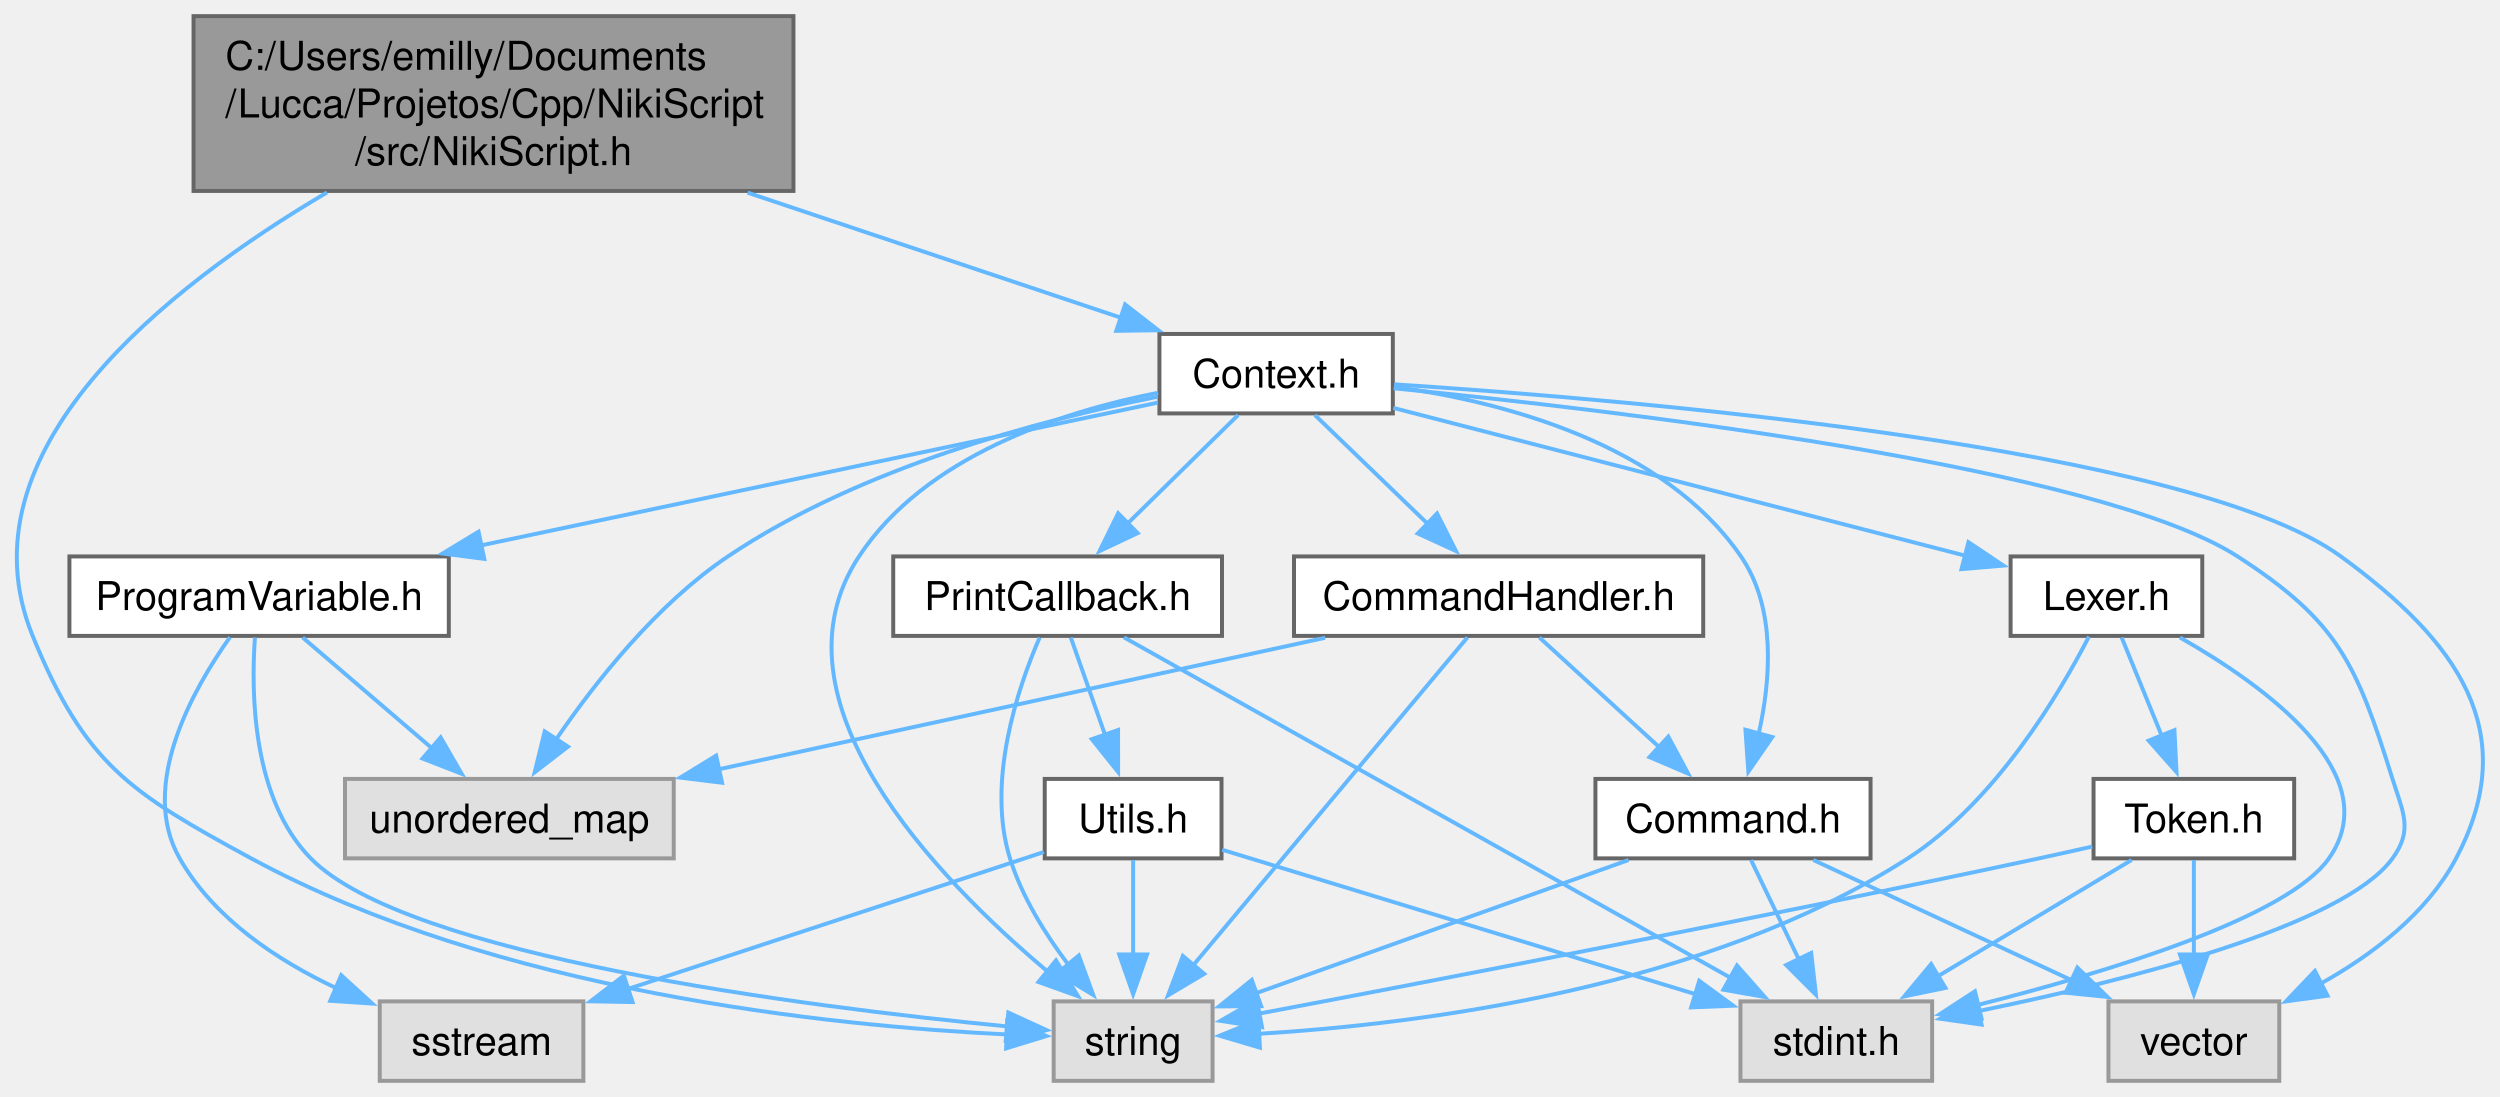
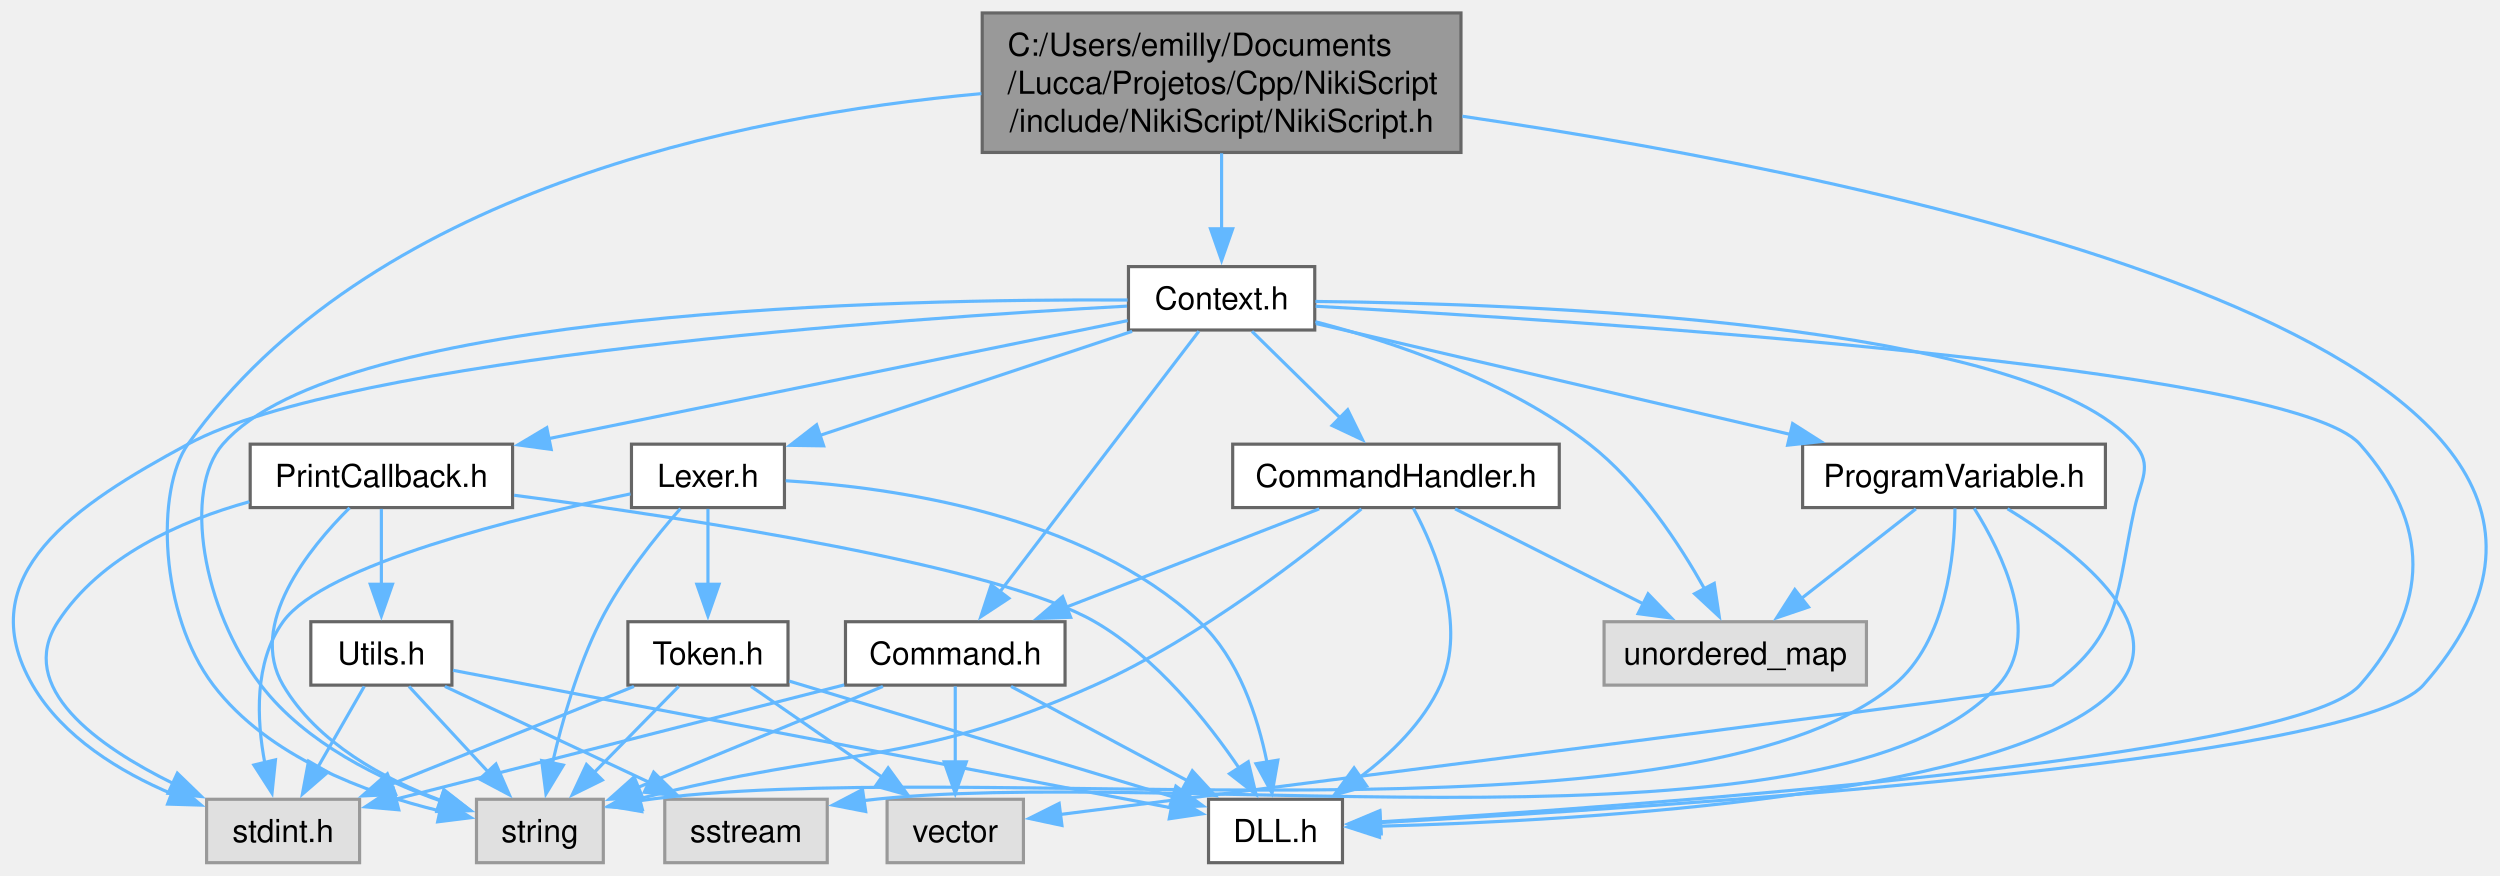
- <svg xmlns="http://www.w3.org/2000/svg" xmlns:xlink="http://www.w3.org/1999/xlink" width="629pt" height="276pt" viewBox="0.00 0.00 629.28 276.00">
+ <svg xmlns="http://www.w3.org/2000/svg" xmlns:xlink="http://www.w3.org/1999/xlink" width="788pt" height="276pt" viewBox="0.00 0.00 788.48 276.00">
  <g id="graph0" class="graph" transform="scale(1 1) rotate(0) translate(4 272)">
    <g id="Node000001" class="node">
      <g id="a_Node000001">
        <a xlink:title=" ">
-           <polygon fill="#999999" stroke="#666666" points="195.72,-268 44.72,-268 44.72,-224 195.72,-224 195.72,-268" />
-           <text text-anchor="start" x="52.72" y="-254.5" font-family="Helvetica,sans-Serif" font-size="10.00">C:/Users/emilly/Documents</text>
-           <text text-anchor="start" x="52.72" y="-242.5" font-family="Helvetica,sans-Serif" font-size="10.00">/Lucca/Projetos/Cpp/NikiScript</text>
-           <text text-anchor="middle" x="120.22" y="-230.5" font-family="Helvetica,sans-Serif" font-size="10.00">/src/NikiScript.h</text>
+           <polygon fill="#999999" stroke="#666666" points="456.78,-268 305.78,-268 305.78,-224 456.78,-224 456.78,-268" />
+           <text text-anchor="start" x="313.78" y="-254.5" font-family="Helvetica,sans-Serif" font-size="10.00">C:/Users/emilly/Documents</text>
+           <text text-anchor="start" x="313.78" y="-242.5" font-family="Helvetica,sans-Serif" font-size="10.00">/Lucca/Projetos/Cpp/NikiScript</text>
+           <text text-anchor="middle" x="381.28" y="-230.5" font-family="Helvetica,sans-Serif" font-size="10.00">/include/NikiScript/NikiScript.h</text>
        </a>
      </g>
    </g>
    <g id="Node000002" class="node">
      <g id="a_Node000002">
        <a xlink:title=" ">
-           <polygon fill="#e0e0e0" stroke="#999999" points="301.22,-20 261.22,-20 261.22,0 301.22,0 301.22,-20" />
-           <text text-anchor="middle" x="281.22" y="-6.5" font-family="Helvetica,sans-Serif" font-size="10.00">string</text>
+           <polygon fill="#e0e0e0" stroke="#999999" points="186.28,-20 146.28,-20 146.28,0 186.28,0 186.28,-20" />
+           <text text-anchor="middle" x="166.28" y="-6.5" font-family="Helvetica,sans-Serif" font-size="10.00">string</text>
        </a>
      </g>
    </g>
    <g id="edge1_Node000001_Node000002" class="edge">
      <g id="a_edge1_Node000001_Node000002">
        <a xlink:title=" ">
-           <path fill="none" stroke="#63b8ff" d="M78.3,-223.62C37.83,-199.76 -14.74,-158.37 4.22,-112 17.42,-79.71 28.56,-72.64 59.22,-56 120.96,-22.5 204.62,-13.84 249.56,-11.67" />
-           <polygon fill="#63b8ff" stroke="#63b8ff" points="249.53,-15.17 259.38,-11.28 249.25,-8.17 249.53,-15.17" />
+           <path fill="none" stroke="#63b8ff" d="M305.53,-242.56C228.22,-235.53 111.81,-211.43 55.28,-132 45.04,-117.62 46.25,-78.39 63.28,-56 80.46,-33.41 111.36,-21.97 134.85,-16.29" />
+           <polygon fill="#63b8ff" stroke="#63b8ff" points="135.5,-19.73 144.54,-14.2 134.03,-12.89 135.5,-19.73" />
        </a>
      </g>
    </g>
    <g id="Node000003" class="node">
      <g id="a_Node000003">
        <a xlink:href="_context_8h.html" target="_top" xlink:title=" ">
-           <polygon fill="white" stroke="#666666" points="346.59,-188 287.84,-188 287.84,-168 346.59,-168 346.59,-188" />
-           <text text-anchor="middle" x="317.22" y="-174.5" font-family="Helvetica,sans-Serif" font-size="10.00">Context.h</text>
+           <polygon fill="white" stroke="#666666" points="410.66,-188 351.91,-188 351.91,-168 410.66,-168 410.66,-188" />
+           <text text-anchor="middle" x="381.28" y="-174.5" font-family="Helvetica,sans-Serif" font-size="10.00">Context.h</text>
        </a>
      </g>
    </g>
    <g id="edge2_Node000001_Node000003" class="edge">
      <g id="a_edge2_Node000001_Node000003">
        <a xlink:title=" ">
-           <path fill="none" stroke="#63b8ff" d="M184.18,-223.57C215.15,-213.2 251.33,-201.08 278.13,-192.09" />
-           <polygon fill="#63b8ff" stroke="#63b8ff" points="279.2,-195.43 287.57,-188.93 276.98,-188.79 279.2,-195.43" />
+           <path fill="none" stroke="#63b8ff" d="M381.28,-223.75C381.28,-216.13 381.28,-207.53 381.28,-199.93" />
+           <polygon fill="#63b8ff" stroke="#63b8ff" points="384.78,-199.93 381.28,-189.93 377.78,-199.93 384.78,-199.93" />
+         </a>
+       </g>
+     </g>
+     <g id="Node000008" class="node">
+       <g id="a_Node000008">
+         <a xlink:href="_d_l_l_8h.html" target="_top" xlink:title=" ">
+           <polygon fill="white" stroke="#666666" points="419.41,-20 377.16,-20 377.16,0 419.41,0 419.41,-20" />
+           <text text-anchor="middle" x="398.28" y="-6.5" font-family="Helvetica,sans-Serif" font-size="10.00">DLL.h</text>
+         </a>
+       </g>
+     </g>
+     <g id="edge41_Node000001_Node000008" class="edge">
+       <g id="a_edge41_Node000001_Node000008">
+         <a xlink:title=" ">
+           <path fill="none" stroke="#63b8ff" d="M457.23,-235.42C592.81,-215.42 853.93,-162.01 760.28,-56 738.63,-31.49 516.23,-17.24 431.14,-12.64" />
+           <polygon fill="#63b8ff" stroke="#63b8ff" points="431.54,-9.16 421.37,-12.13 431.17,-16.15 431.54,-9.16" />
        </a>
      </g>
    </g>
    <g id="edge5_Node000003_Node000002" class="edge">
      <g id="a_edge5_Node000003_Node000002">
        <a xlink:title=" ">
-           <path fill="none" stroke="#63b8ff" d="M287.53,-173.21C262.72,-168.31 228.81,-157.17 212.22,-132 188.42,-95.91 231.52,-51.21 259.68,-27.53" />
-           <polygon fill="#63b8ff" stroke="#63b8ff" points="261.8,-30.32 267.36,-21.3 257.39,-24.88 261.8,-30.32" />
+           <path fill="none" stroke="#63b8ff" d="M351.62,-177.46C280.43,-177.85 103.11,-174.46 66.28,-132 53.6,-117.38 59.84,-80.03 78.28,-56 92.34,-37.68 115.94,-26.18 135.16,-19.4" />
+           <polygon fill="#63b8ff" stroke="#63b8ff" points="135.99,-22.81 144.43,-16.4 133.84,-16.15 135.99,-22.81" />
        </a>
      </g>
    </g>
    <g id="Node000004" class="node">
      <g id="a_Node000004">
        <a xlink:title=" ">
-           <polygon fill="#e0e0e0" stroke="#999999" points="569.72,-20 526.72,-20 526.72,0 569.72,0 569.72,-20" />
-           <text text-anchor="middle" x="548.22" y="-6.5" font-family="Helvetica,sans-Serif" font-size="10.00">vector</text>
+           <polygon fill="#e0e0e0" stroke="#999999" points="318.78,-20 275.78,-20 275.78,0 318.78,0 318.78,-20" />
+           <text text-anchor="middle" x="297.28" y="-6.5" font-family="Helvetica,sans-Serif" font-size="10.00">vector</text>
        </a>
      </g>
    </g>
    <g id="edge3_Node000003_Node000004" class="edge">
      <g id="a_edge3_Node000003_Node000004">
        <a xlink:title=" ">
-           <path fill="none" stroke="#63b8ff" d="M346.91,-175.32C408.5,-171.32 547.56,-159.44 585.22,-132 614.44,-110.71 631.11,-87.96 614.22,-56 606.91,-42.16 593.22,-31.78 580.2,-24.5" />
-           <polygon fill="#63b8ff" stroke="#63b8ff" points="581.87,-21.43 571.38,-20 578.69,-27.66 581.87,-21.43" />
+           <path fill="none" stroke="#63b8ff" d="M410.87,-177.01C477.53,-176.34 636.21,-170.64 669.28,-132 675.06,-125.25 671.2,-120.68 669.28,-112 663.36,-85.2 665.41,-72.23 643.28,-56 641.7,-54.84 416.42,-26.13 330.27,-15.19" />
+           <polygon fill="#63b8ff" stroke="#63b8ff" points="330.93,-11.74 320.57,-13.95 330.05,-18.69 330.93,-11.74" />
        </a>
      </g>
    </g>
    <g id="Node000005" class="node">
      <g id="a_Node000005">
        <a xlink:title=" ">
-           <polygon fill="#e0e0e0" stroke="#999999" points="482.34,-20 434.09,-20 434.09,0 482.34,0 482.34,-20" />
-           <text text-anchor="middle" x="458.22" y="-6.5" font-family="Helvetica,sans-Serif" font-size="10.00">stdint.h</text>
+           <polygon fill="#e0e0e0" stroke="#999999" points="109.41,-20 61.16,-20 61.16,0 109.41,0 109.41,-20" />
+           <text text-anchor="middle" x="85.28" y="-6.5" font-family="Helvetica,sans-Serif" font-size="10.00">stdint.h</text>
        </a>
      </g>
    </g>
    <g id="edge4_Node000003_Node000005" class="edge">
      <g id="a_edge4_Node000003_Node000005">
        <a xlink:title=" ">
-           <path fill="none" stroke="#63b8ff" d="M346.8,-174.32C403.37,-168.73 524.39,-154.48 559.22,-132 584.7,-115.55 589.14,-104.94 598.22,-76 600.88,-67.52 603.45,-63.18 598.22,-56 585.78,-38.94 530.98,-25.14 493.75,-17.51" />
-           <polygon fill="#63b8ff" stroke="#63b8ff" points="494.79,-14.15 484.3,-15.64 493.43,-21.02 494.79,-14.15" />
+           <path fill="none" stroke="#63b8ff" d="M351.45,-175.54C280.97,-171.66 106.26,-159.49 55.28,-132 19.91,-112.92 -13.92,-90.75 6.28,-56 15.84,-39.54 33.93,-28.61 50.38,-21.64" />
+           <polygon fill="#63b8ff" stroke="#63b8ff" points="51.36,-25.01 59.44,-18.16 48.85,-18.48 51.36,-25.01" />
        </a>
      </g>
    </g>
    <g id="Node000006" class="node">
      <g id="a_Node000006">
        <a xlink:title=" ">
-           <polygon fill="#e0e0e0" stroke="#999999" points="165.59,-76 82.84,-76 82.84,-56 165.59,-56 165.59,-76" />
-           <text text-anchor="middle" x="124.22" y="-62.5" font-family="Helvetica,sans-Serif" font-size="10.00">unordered_map</text>
+           <polygon fill="#e0e0e0" stroke="#999999" points="584.66,-76 501.91,-76 501.91,-56 584.66,-56 584.66,-76" />
+           <text text-anchor="middle" x="543.28" y="-62.5" font-family="Helvetica,sans-Serif" font-size="10.00">unordered_map</text>
        </a>
      </g>
    </g>
    <g id="edge6_Node000003_Node000006" class="edge">
      <g id="a_edge6_Node000003_Node000006">
        <a xlink:title=" ">
-           <path fill="none" stroke="#63b8ff" d="M287.39,-172.2C257.94,-166.37 212.58,-154.42 179.22,-132 161.25,-119.92 145.84,-100.39 135.94,-85.89" />
-           <polygon fill="#63b8ff" stroke="#63b8ff" points="138.97,-84.12 130.58,-77.66 133.11,-87.95 138.97,-84.12" />
+           <path fill="none" stroke="#63b8ff" d="M410.84,-170.62C435.83,-164.11 471.56,-152.06 497.28,-132 513.09,-119.67 525.75,-100.45 533.75,-86.1" />
+           <polygon fill="#63b8ff" stroke="#63b8ff" points="536.66,-88.09 538.24,-77.61 530.47,-84.82 536.66,-88.09" />
        </a>
      </g>
    </g>
    <g id="Node000007" class="node">
      <g id="a_Node000007">
        <a xlink:href="_command_8h.html" target="_top" xlink:title=" ">
-           <polygon fill="white" stroke="#666666" points="466.84,-76 397.59,-76 397.59,-56 466.84,-56 466.84,-76" />
-           <text text-anchor="middle" x="432.22" y="-62.5" font-family="Helvetica,sans-Serif" font-size="10.00">Command.h</text>
+           <polygon fill="white" stroke="#666666" points="331.91,-76 262.66,-76 262.66,-56 331.91,-56 331.91,-76" />
+           <text text-anchor="middle" x="297.28" y="-62.5" font-family="Helvetica,sans-Serif" font-size="10.00">Command.h</text>
        </a>
      </g>
    </g>
    <g id="edge7_Node000003_Node000007" class="edge">
      <g id="a_edge7_Node000003_Node000007">
        <a xlink:title=" ">
-           <path fill="none" stroke="#63b8ff" d="M346.97,-174.73C374.75,-170.84 414.75,-160.34 434.22,-132 443.12,-119.04 441.75,-100.96 438.64,-87.15" />
-           <polygon fill="#63b8ff" stroke="#63b8ff" points="442.1,-86.53 436.08,-77.82 435.35,-88.38 442.1,-86.53" />
-         </a>
-       </g>
-     </g>
-     <g id="Node000008" class="node">
-       <g id="a_Node000008">
-         <a xlink:href="_command_handler_8h.html" target="_top" xlink:title=" ">
-           <polygon fill="white" stroke="#666666" points="424.72,-132 321.72,-132 321.72,-112 424.72,-112 424.72,-132" />
-           <text text-anchor="middle" x="373.22" y="-118.5" font-family="Helvetica,sans-Serif" font-size="10.00">CommandHandler.h</text>
-         </a>
-       </g>
-     </g>
-     <g id="edge11_Node000003_Node000008" class="edge">
-       <g id="a_edge11_Node000003_Node000008">
-         <a xlink:title=" ">
-           <path fill="none" stroke="#63b8ff" d="M326.97,-167.59C334.84,-160.01 346.12,-149.13 355.56,-140.02" />
-           <polygon fill="#63b8ff" stroke="#63b8ff" points="357.72,-142.81 362.49,-133.35 352.86,-137.77 357.72,-142.81" />
+           <path fill="none" stroke="#63b8ff" d="M374.12,-167.62C360.23,-149.44 329.42,-109.09 311.32,-85.38" />
+           <polygon fill="#63b8ff" stroke="#63b8ff" points="314.19,-83.38 305.34,-77.56 308.63,-87.63 314.19,-83.38" />
+         </a>
+       </g>
+     </g>
+     <g id="edge40_Node000003_Node000008" class="edge">
+       <g id="a_edge40_Node000003_Node000008">
+         <a xlink:title=" ">
+           <path fill="none" stroke="#63b8ff" d="M410.94,-175.49C493.03,-171.03 718.56,-156.61 740.28,-132 762.63,-106.67 762.55,-81.39 740.28,-56 720.05,-32.93 513.01,-17.96 431.24,-12.9" />
+           <polygon fill="#63b8ff" stroke="#63b8ff" points="431.61,-9.42 421.41,-12.31 431.18,-16.41 431.61,-9.42" />
        </a>
      </g>
    </g>
    <g id="Node000009" class="node">
      <g id="a_Node000009">
+         <a xlink:href="_command_handler_8h.html" target="_top" xlink:title=" ">
+           <polygon fill="white" stroke="#666666" points="487.78,-132 384.78,-132 384.78,-112 487.78,-112 487.78,-132" />
+           <text text-anchor="middle" x="436.28" y="-118.5" font-family="Helvetica,sans-Serif" font-size="10.00">CommandHandler.h</text>
+         </a>
+       </g>
+     </g>
+     <g id="edge12_Node000003_Node000009" class="edge">
+       <g id="a_edge12_Node000003_Node000009">
+         <a xlink:title=" ">
+           <path fill="none" stroke="#63b8ff" d="M390.86,-167.59C398.51,-160.08 409.44,-149.35 418.66,-140.3" />
+           <polygon fill="#63b8ff" stroke="#63b8ff" points="421.05,-142.86 425.73,-133.36 416.14,-137.87 421.05,-142.86" />
+         </a>
+       </g>
+     </g>
+     <g id="Node000010" class="node">
+       <g id="a_Node000010">
        <a xlink:href="_print_callback_8h.html" target="_top" xlink:title=" ">
-           <polygon fill="white" stroke="#666666" points="303.59,-132 220.84,-132 220.84,-112 303.59,-112 303.59,-132" />
-           <text text-anchor="middle" x="262.22" y="-118.5" font-family="Helvetica,sans-Serif" font-size="10.00">PrintCallback.h</text>
-         </a>
-       </g>
-     </g>
-     <g id="edge15_Node000003_Node000009" class="edge">
-       <g id="a_edge15_Node000003_Node000009">
-         <a xlink:title=" ">
-           <path fill="none" stroke="#63b8ff" d="M307.64,-167.59C299.99,-160.08 289.06,-149.35 279.84,-140.3" />
-           <polygon fill="#63b8ff" stroke="#63b8ff" points="282.36,-137.87 272.77,-133.36 277.45,-142.86 282.36,-137.87" />
+           <polygon fill="white" stroke="#666666" points="157.66,-132 74.91,-132 74.91,-112 157.66,-112 157.66,-132" />
+           <text text-anchor="middle" x="116.28" y="-118.5" font-family="Helvetica,sans-Serif" font-size="10.00">PrintCallback.h</text>
+         </a>
+       </g>
+     </g>
+     <g id="edge17_Node000003_Node000010" class="edge">
+       <g id="a_edge17_Node000003_Node000010">
+         <a xlink:title=" ">
+           <path fill="none" stroke="#63b8ff" d="M351.65,-170.96C307.52,-161.97 223.85,-144.92 169.09,-133.76" />
+           <polygon fill="#63b8ff" stroke="#63b8ff" points="169.84,-130.34 159.35,-131.78 168.45,-137.2 169.84,-130.34" />
+         </a>
+       </g>
+     </g>
+     <g id="Node000013" class="node">
+       <g id="a_Node000013">
+         <a xlink:href="_program_variable_8h.html" target="_top" xlink:title=" ">
+           <polygon fill="white" stroke="#666666" points="660.03,-132 564.53,-132 564.53,-112 660.03,-112 660.03,-132" />
+           <text text-anchor="middle" x="612.28" y="-118.5" font-family="Helvetica,sans-Serif" font-size="10.00">ProgramVariable.h</text>
+         </a>
+       </g>
+     </g>
+     <g id="edge26_Node000003_Node000013" class="edge">
+       <g id="a_edge26_Node000003_Node000013">
+         <a xlink:title=" ">
+           <path fill="none" stroke="#63b8ff" d="M411.01,-170.05C448.83,-161.21 514.77,-145.79 560.83,-135.03" />
+           <polygon fill="#63b8ff" stroke="#63b8ff" points="561.38,-138.49 570.32,-132.81 559.79,-131.68 561.38,-138.49" />
+         </a>
+       </g>
+     </g>
+     <g id="Node000014" class="node">
+       <g id="a_Node000014">
+         <a xlink:href="_lexer_8h.html" target="_top" xlink:title=" ">
+           <polygon fill="white" stroke="#666666" points="243.41,-132 195.16,-132 195.16,-112 243.41,-112 243.41,-132" />
+           <text text-anchor="middle" x="219.28" y="-118.5" font-family="Helvetica,sans-Serif" font-size="10.00">Lexer.h</text>
+         </a>
+       </g>
+     </g>
+     <g id="edge31_Node000003_Node000014" class="edge">
+       <g id="a_edge31_Node000003_Node000014">
+         <a xlink:title=" ">
+           <path fill="none" stroke="#63b8ff" d="M353.06,-167.59C325.65,-158.46 283.96,-144.56 254.41,-134.71" />
+           <polygon fill="#63b8ff" stroke="#63b8ff" points="255.77,-131.47 245.17,-131.63 253.55,-138.11 255.77,-131.47" />
+         </a>
+       </g>
+     </g>
+     <g id="edge9_Node000007_Node000002" class="edge">
+       <g id="a_edge9_Node000007_Node000002">
+         <a xlink:title=" ">
+           <path fill="none" stroke="#63b8ff" d="M274.46,-55.59C253.07,-46.78 220.93,-33.53 197.23,-23.76" />
+           <polygon fill="#63b8ff" stroke="#63b8ff" points="198.66,-20.56 188.09,-19.99 196,-27.04 198.66,-20.56" />
+         </a>
+       </g>
+     </g>
+     <g id="edge8_Node000007_Node000004" class="edge">
+       <g id="a_edge8_Node000007_Node000004">
+         <a xlink:title=" ">
+           <path fill="none" stroke="#63b8ff" d="M297.28,-55.59C297.28,-49.01 297.28,-39.96 297.28,-31.73" />
+           <polygon fill="#63b8ff" stroke="#63b8ff" points="300.78,-31.81 297.28,-21.81 293.78,-31.81 300.78,-31.81" />
+         </a>
+       </g>
+     </g>
+     <g id="edge10_Node000007_Node000005" class="edge">
+       <g id="a_edge10_Node000007_Node000005">
+         <a xlink:title=" ">
+           <path fill="none" stroke="#63b8ff" d="M262.27,-56.08C223.18,-46.13 160.25,-30.1 120.91,-20.07" />
+           <polygon fill="#63b8ff" stroke="#63b8ff" points="121.77,-16.68 111.21,-17.61 120.04,-23.47 121.77,-16.68" />
+         </a>
+       </g>
+     </g>
+     <g id="edge11_Node000007_Node000008" class="edge">
+       <g id="a_edge11_Node000007_Node000008">
+         <a xlink:title=" ">
+           <path fill="none" stroke="#63b8ff" d="M314.87,-55.59C330.2,-47.4 352.7,-35.37 370.47,-25.87" />
+           <polygon fill="#63b8ff" stroke="#63b8ff" points="372.05,-28.99 379.22,-21.19 368.75,-22.82 372.05,-28.99" />
+         </a>
+       </g>
+     </g>
+     <g id="edge14_Node000009_Node000002" class="edge">
+       <g id="a_edge14_Node000009_Node000002">
+         <a xlink:title=" ">
+           <path fill="none" stroke="#63b8ff" d="M425.37,-111.58C408.48,-97.46 374.46,-70.89 341.28,-56 283.77,-30.2 262.49,-36.75 197.41,-20.11" />
+           <polygon fill="#63b8ff" stroke="#63b8ff" points="198.6,-16.81 188.04,-17.62 196.8,-23.57 198.6,-16.81" />
+         </a>
+       </g>
+     </g>
+     <g id="edge13_Node000009_Node000006" class="edge">
+       <g id="a_edge13_Node000009_Node000006">
+         <a xlink:title=" ">
+           <path fill="none" stroke="#63b8ff" d="M454.92,-111.59C471.31,-103.32 495.44,-91.14 514.34,-81.6" />
+           <polygon fill="#63b8ff" stroke="#63b8ff" points="515.79,-84.79 523.15,-77.16 512.64,-78.54 515.79,-84.79" />
+         </a>
+       </g>
+     </g>
+     <g id="edge15_Node000009_Node000007" class="edge">
+       <g id="a_edge15_Node000009_Node000007">
+         <a xlink:title=" ">
+           <path fill="none" stroke="#63b8ff" d="M412.07,-111.59C389.98,-103.01 357.08,-90.23 332.16,-80.55" />
+           <polygon fill="#63b8ff" stroke="#63b8ff" points="333.68,-77.39 323.09,-77.03 331.15,-83.91 333.68,-77.39" />
+         </a>
+       </g>
+     </g>
+     <g id="edge16_Node000009_Node000008" class="edge">
+       <g id="a_edge16_Node000009_Node000008">
+         <a xlink:title=" ">
+           <path fill="none" stroke="#63b8ff" d="M441.77,-111.78C448.72,-98.81 458.82,-74.69 450.28,-56 444.9,-44.23 434.76,-34.36 424.85,-26.9" />
+           <polygon fill="#63b8ff" stroke="#63b8ff" points="427.04,-24.16 416.83,-21.35 423.06,-29.91 427.04,-24.16" />
+         </a>
+       </g>
+     </g>
+     <g id="edge19_Node000010_Node000002" class="edge">
+       <g id="a_edge19_Node000010_Node000002">
+         <a xlink:title=" ">
+           <path fill="none" stroke="#63b8ff" d="M106.26,-111.92C93.39,-99.11 73.99,-75.18 85.28,-56 96.02,-37.74 117.14,-26.36 135.12,-19.61" />
+           <polygon fill="#63b8ff" stroke="#63b8ff" points="136.02,-23.01 144.36,-16.48 133.76,-16.38 136.02,-23.01" />
+         </a>
+       </g>
+     </g>
+     <g id="edge18_Node000010_Node000005" class="edge">
+       <g id="a_edge18_Node000010_Node000005">
+         <a xlink:title=" ">
+           <path fill="none" stroke="#63b8ff" d="M74.65,-113.85C52.71,-107.74 27.65,-96.51 14.28,-76 0.79,-55.3 26.57,-36.82 50.76,-24.91" />
+           <polygon fill="#63b8ff" stroke="#63b8ff" points="51.93,-28.23 59.54,-20.86 48.99,-21.87 51.93,-28.23" />
+         </a>
+       </g>
+     </g>
+     <g id="edge20_Node000010_Node000008" class="edge">
+       <g id="a_edge20_Node000010_Node000008">
+         <a xlink:title=" ">
+           <path fill="none" stroke="#63b8ff" d="M158.14,-115.89C214.34,-108.48 310.67,-93.69 341.28,-76 360.71,-64.77 376.88,-44.49 386.98,-29.56" />
+           <polygon fill="#63b8ff" stroke="#63b8ff" points="389.68,-31.83 392.15,-21.53 383.79,-28.04 389.68,-31.83" />
+         </a>
+       </g>
+     </g>
+     <g id="Node000011" class="node">
+       <g id="a_Node000011">
+         <a xlink:href="_utils_8h.html" target="_top" xlink:title=" ">
+           <polygon fill="white" stroke="#666666" points="138.53,-76 94.03,-76 94.03,-56 138.53,-56 138.53,-76" />
+           <text text-anchor="middle" x="116.28" y="-62.5" font-family="Helvetica,sans-Serif" font-size="10.00">Utils.h</text>
+         </a>
+       </g>
+     </g>
+     <g id="edge21_Node000010_Node000011" class="edge">
+       <g id="a_edge21_Node000010_Node000011">
+         <a xlink:title=" ">
+           <path fill="none" stroke="#63b8ff" d="M116.28,-111.59C116.28,-105.01 116.28,-95.96 116.28,-87.73" />
+           <polygon fill="#63b8ff" stroke="#63b8ff" points="119.78,-87.81 116.28,-77.81 112.78,-87.81 119.78,-87.81" />
+         </a>
+       </g>
+     </g>
+     <g id="edge23_Node000011_Node000002" class="edge">
+       <g id="a_edge23_Node000011_Node000002">
+         <a xlink:title=" ">
+           <path fill="none" stroke="#63b8ff" d="M124.99,-55.59C131.87,-48.16 141.67,-37.58 150,-28.58" />
+           <polygon fill="#63b8ff" stroke="#63b8ff" points="152.42,-31.12 156.64,-21.41 147.28,-26.37 152.42,-31.12" />
+         </a>
+       </g>
+     </g>
+     <g id="edge22_Node000011_Node000005" class="edge">
+       <g id="a_edge22_Node000011_Node000005">
+         <a xlink:title=" ">
+           <path fill="none" stroke="#63b8ff" d="M110.88,-55.59C106.84,-48.55 101.16,-38.67 96.19,-30" />
+           <polygon fill="#63b8ff" stroke="#63b8ff" points="99.39,-28.54 91.37,-21.61 93.31,-32.03 99.39,-28.54" />
+         </a>
+       </g>
+     </g>
+     <g id="edge25_Node000011_Node000008" class="edge">
+       <g id="a_edge25_Node000011_Node000008">
+         <a xlink:title=" ">
+           <path fill="none" stroke="#63b8ff" d="M138.88,-60.67C188.65,-51.14 307.86,-28.31 365.7,-17.24" />
+           <polygon fill="#63b8ff" stroke="#63b8ff" points="366.09,-20.73 375.25,-15.41 364.77,-13.85 366.09,-20.73" />
        </a>
      </g>
    </g>
    <g id="Node000012" class="node">
      <g id="a_Node000012">
-         <a xlink:href="_program_variable_8h.html" target="_top" xlink:title=" ">
-           <polygon fill="white" stroke="#666666" points="108.97,-132 13.47,-132 13.47,-112 108.97,-112 108.97,-132" />
-           <text text-anchor="middle" x="61.22" y="-118.5" font-family="Helvetica,sans-Serif" font-size="10.00">ProgramVariable.h</text>
-         </a>
-       </g>
-     </g>
-     <g id="edge22_Node000003_Node000012" class="edge">
-       <g id="a_edge22_Node000003_Node000012">
-         <a xlink:title=" ">
-           <path fill="none" stroke="#63b8ff" d="M287.35,-170.7C245.7,-161.91 169.39,-145.82 117.03,-134.77" />
-           <polygon fill="#63b8ff" stroke="#63b8ff" points="117.9,-131.38 107.39,-132.74 116.45,-138.23 117.9,-131.38" />
-         </a>
-       </g>
-     </g>
-     <g id="Node000013" class="node">
-       <g id="a_Node000013">
-         <a xlink:href="_lexer_8h.html" target="_top" xlink:title=" ">
-           <polygon fill="white" stroke="#666666" points="550.34,-132 502.09,-132 502.09,-112 550.34,-112 550.34,-132" />
-           <text text-anchor="middle" x="526.22" y="-118.5" font-family="Helvetica,sans-Serif" font-size="10.00">Lexer.h</text>
-         </a>
-       </g>
-     </g>
-     <g id="edge26_Node000003_Node000013" class="edge">
-       <g id="a_edge26_Node000003_Node000013">
-         <a xlink:title=" ">
-           <path fill="none" stroke="#63b8ff" d="M346.72,-169.38C384.59,-159.59 450.24,-142.63 490.78,-132.16" />
-           <polygon fill="#63b8ff" stroke="#63b8ff" points="491.48,-135.59 500.29,-129.7 489.73,-128.81 491.48,-135.59" />
-         </a>
-       </g>
-     </g>
-     <g id="edge9_Node000007_Node000002" class="edge">
-       <g id="a_edge9_Node000007_Node000002">
-         <a xlink:title=" ">
-           <path fill="none" stroke="#63b8ff" d="M405.92,-55.59C379.78,-46.25 339.7,-31.91 312.07,-22.03" />
-           <polygon fill="#63b8ff" stroke="#63b8ff" points="313.45,-18.81 302.85,-18.74 311.09,-25.4 313.45,-18.81" />
-         </a>
-       </g>
-     </g>
-     <g id="edge8_Node000007_Node000004" class="edge">
-       <g id="a_edge8_Node000007_Node000004">
-         <a xlink:title=" ">
-           <path fill="none" stroke="#63b8ff" d="M452.42,-55.59C470.44,-47.21 497.09,-34.8 517.7,-25.21" />
-           <polygon fill="#63b8ff" stroke="#63b8ff" points="518.89,-28.51 526.48,-21.12 515.94,-22.17 518.89,-28.51" />
-         </a>
-       </g>
-     </g>
-     <g id="edge10_Node000007_Node000005" class="edge">
-       <g id="a_edge10_Node000007_Node000005">
-         <a xlink:title=" ">
-           <path fill="none" stroke="#63b8ff" d="M436.75,-55.59C440.07,-48.7 444.69,-39.1 448.79,-30.57" />
-           <polygon fill="#63b8ff" stroke="#63b8ff" points="451.9,-32.19 453.09,-21.66 445.59,-29.15 451.9,-32.19" />
-         </a>
-       </g>
-     </g>
-     <g id="edge13_Node000008_Node000002" class="edge">
-       <g id="a_edge13_Node000008_Node000002">
-         <a xlink:title=" ">
-           <path fill="none" stroke="#63b8ff" d="M365.37,-111.62C350.1,-93.36 316.12,-52.73 296.33,-29.07" />
-           <polygon fill="#63b8ff" stroke="#63b8ff" points="299.11,-26.94 290.01,-21.52 293.74,-31.43 299.11,-26.94" />
-         </a>
-       </g>
-     </g>
-     <g id="edge12_Node000008_Node000006" class="edge">
-       <g id="a_edge12_Node000008_Node000006">
-         <a xlink:title=" ">
-           <path fill="none" stroke="#63b8ff" d="M329.56,-111.53C287,-102.3 222.24,-88.26 176.85,-78.41" />
-           <polygon fill="#63b8ff" stroke="#63b8ff" points="177.75,-75.03 167.23,-76.33 176.26,-81.87 177.75,-75.03" />
-         </a>
-       </g>
-     </g>
-     <g id="edge14_Node000008_Node000007" class="edge">
-       <g id="a_edge14_Node000008_Node000007">
-         <a xlink:title=" ">
-           <path fill="none" stroke="#63b8ff" d="M383.5,-111.59C391.79,-104.01 403.67,-93.13 413.62,-84.02" />
-           <polygon fill="#63b8ff" stroke="#63b8ff" points="415.93,-86.65 420.94,-77.32 411.2,-81.49 415.93,-86.65" />
-         </a>
-       </g>
-     </g>
-     <g id="edge17_Node000009_Node000002" class="edge">
-       <g id="a_edge17_Node000009_Node000002">
-         <a xlink:title=" ">
-           <path fill="none" stroke="#63b8ff" d="M257.68,-111.57C252.14,-98.78 244.22,-75.29 250.22,-56 253.23,-46.32 259.13,-36.88 264.98,-29.16" />
-           <polygon fill="#63b8ff" stroke="#63b8ff" points="267.55,-31.55 271.19,-21.6 262.14,-27.11 267.55,-31.55" />
-         </a>
-       </g>
-     </g>
-     <g id="edge16_Node000009_Node000005" class="edge">
-       <g id="a_edge16_Node000009_Node000005">
-         <a xlink:title=" ">
-           <path fill="none" stroke="#63b8ff" d="M278.93,-111.62C312.99,-92.5 390.7,-48.89 431.72,-25.87" />
-           <polygon fill="#63b8ff" stroke="#63b8ff" points="433.22,-29.04 440.23,-21.1 429.8,-22.94 433.22,-29.04" />
-         </a>
-       </g>
-     </g>
-     <g id="Node000010" class="node">
-       <g id="a_Node000010">
-         <a xlink:href="_utils_8h.html" target="_top" xlink:title=" ">
-           <polygon fill="white" stroke="#666666" points="303.47,-76 258.97,-76 258.97,-56 303.47,-56 303.47,-76" />
-           <text text-anchor="middle" x="281.22" y="-62.5" font-family="Helvetica,sans-Serif" font-size="10.00">Utils.h</text>
-         </a>
-       </g>
-     </g>
-     <g id="edge18_Node000009_Node000010" class="edge">
-       <g id="a_edge18_Node000009_Node000010">
-         <a xlink:title=" ">
-           <path fill="none" stroke="#63b8ff" d="M265.53,-111.59C267.9,-104.86 271.18,-95.53 274.13,-87.15" />
-           <polygon fill="#63b8ff" stroke="#63b8ff" points="277.43,-88.32 277.44,-77.73 270.82,-86 277.43,-88.32" />
-         </a>
-       </g>
-     </g>
-     <g id="edge20_Node000010_Node000002" class="edge">
-       <g id="a_edge20_Node000010_Node000002">
-         <a xlink:title=" ">
-           <path fill="none" stroke="#63b8ff" d="M281.22,-55.59C281.22,-49.01 281.22,-39.96 281.22,-31.73" />
-           <polygon fill="#63b8ff" stroke="#63b8ff" points="284.72,-31.81 281.22,-21.81 277.72,-31.81 284.72,-31.81" />
-         </a>
-       </g>
-     </g>
-     <g id="edge19_Node000010_Node000005" class="edge">
-       <g id="a_edge19_Node000010_Node000005">
-         <a xlink:title=" ">
-           <path fill="none" stroke="#63b8ff" d="M303.64,-58.16C333.69,-48.99 387.35,-32.62 422.87,-21.78" />
-           <polygon fill="#63b8ff" stroke="#63b8ff" points="423.72,-25.18 432.27,-18.92 421.68,-18.49 423.72,-25.18" />
-         </a>
-       </g>
-     </g>
-     <g id="Node000011" class="node">
-       <g id="a_Node000011">
-         <a xlink:title=" ">
-           <polygon fill="#e0e0e0" stroke="#999999" points="142.84,-20 91.59,-20 91.59,0 142.84,0 142.84,-20" />
-           <text text-anchor="middle" x="117.22" y="-6.5" font-family="Helvetica,sans-Serif" font-size="10.00">sstream</text>
-         </a>
-       </g>
-     </g>
-     <g id="edge21_Node000010_Node000011" class="edge">
-       <g id="a_edge21_Node000010_Node000011">
-         <a xlink:title=" ">
-           <path fill="none" stroke="#63b8ff" d="M258.76,-57.6C231.76,-48.72 186.09,-33.68 153.94,-23.09" />
-           <polygon fill="#63b8ff" stroke="#63b8ff" points="155.22,-19.83 144.63,-20.02 153.03,-26.48 155.22,-19.83" />
-         </a>
-       </g>
-     </g>
-     <g id="edge23_Node000012_Node000002" class="edge">
-       <g id="a_edge23_Node000012_Node000002">
-         <a xlink:title=" ">
-           <path fill="none" stroke="#63b8ff" d="M60.17,-111.59C59.16,-97.49 59.53,-70.93 74.22,-56 98.38,-31.43 198.1,-18.72 249.8,-13.67" />
-           <polygon fill="#63b8ff" stroke="#63b8ff" points="249.81,-17.18 259.44,-12.77 249.16,-10.21 249.81,-17.18" />
-         </a>
-       </g>
-     </g>
-     <g id="edge25_Node000012_Node000006" class="edge">
-       <g id="a_edge25_Node000012_Node000006">
-         <a xlink:title=" ">
-           <path fill="none" stroke="#63b8ff" d="M72.19,-111.59C81.14,-103.93 93.99,-92.91 104.68,-83.75" />
-           <polygon fill="#63b8ff" stroke="#63b8ff" points="106.91,-86.45 112.22,-77.28 102.35,-81.13 106.91,-86.45" />
-         </a>
-       </g>
-     </g>
-     <g id="edge24_Node000012_Node000011" class="edge">
-       <g id="a_edge24_Node000012_Node000011">
-         <a xlink:title=" ">
-           <path fill="none" stroke="#63b8ff" d="M53.88,-111.66C44.55,-98.55 30.81,-74.26 41.22,-56 49.86,-40.85 65.82,-30.28 80.9,-23.21" />
-           <polygon fill="#63b8ff" stroke="#63b8ff" points="81.88,-26.59 89.7,-19.45 79.13,-20.15 81.88,-26.59" />
-         </a>
-       </g>
-     </g>
-     <g id="edge28_Node000013_Node000002" class="edge">
-       <g id="a_edge28_Node000013_Node000002">
-         <a xlink:title=" ">
-           <path fill="none" stroke="#63b8ff" d="M521.81,-111.83C514.45,-97.54 498.26,-70.16 476.22,-56 425.38,-23.34 353.61,-14.29 312.82,-11.84" />
-           <polygon fill="#63b8ff" stroke="#63b8ff" points="313.13,-8.35 302.97,-11.36 312.78,-15.34 313.13,-8.35" />
-         </a>
-       </g>
-     </g>
-     <g id="edge27_Node000013_Node000005" class="edge">
-       <g id="a_edge27_Node000013_Node000005">
-         <a xlink:title=" ">
-           <path fill="none" stroke="#63b8ff" d="M544.73,-111.59C566.24,-99.37 597.01,-77.1 582.22,-56 571.78,-41.11 526.59,-27.38 493.77,-19.1" />
-           <polygon fill="#63b8ff" stroke="#63b8ff" points="494.77,-15.74 484.23,-16.76 493.11,-22.54 494.77,-15.74" />
-         </a>
-       </g>
-     </g>
-     <g id="Node000014" class="node">
-       <g id="a_Node000014">
+         <a xlink:title=" ">
+           <polygon fill="#e0e0e0" stroke="#999999" points="256.91,-20 205.66,-20 205.66,0 256.91,0 256.91,-20" />
+           <text text-anchor="middle" x="231.28" y="-6.5" font-family="Helvetica,sans-Serif" font-size="10.00">sstream</text>
+         </a>
+       </g>
+     </g>
+     <g id="edge24_Node000011_Node000012" class="edge">
+       <g id="a_edge24_Node000011_Node000012">
+         <a xlink:title=" ">
+           <path fill="none" stroke="#63b8ff" d="M136.31,-55.59C154.09,-47.24 180.35,-34.92 200.74,-25.34" />
+           <polygon fill="#63b8ff" stroke="#63b8ff" points="202.16,-28.54 209.72,-21.12 199.18,-22.21 202.16,-28.54" />
+         </a>
+       </g>
+     </g>
+     <g id="edge27_Node000013_Node000002" class="edge">
+       <g id="a_edge27_Node000013_Node000002">
+         <a xlink:title=" ">
+           <path fill="none" stroke="#63b8ff" d="M612.58,-111.73C612.49,-97.31 609.99,-69.74 593.28,-56 527.34,-1.75 300.49,-34.25 197.52,-19.52" />
+           <polygon fill="#63b8ff" stroke="#63b8ff" points="198.41,-16.12 187.97,-17.91 197.25,-23.03 198.41,-16.12" />
+         </a>
+       </g>
+     </g>
+     <g id="edge29_Node000013_Node000006" class="edge">
+       <g id="a_edge29_Node000013_Node000006">
+         <a xlink:title=" ">
+           <path fill="none" stroke="#63b8ff" d="M600.26,-111.59C590.27,-103.77 575.82,-92.46 563.97,-83.19" />
+           <polygon fill="#63b8ff" stroke="#63b8ff" points="566.39,-80.64 556.35,-77.23 562.07,-86.15 566.39,-80.64" />
+         </a>
+       </g>
+     </g>
+     <g id="edge30_Node000013_Node000008" class="edge">
+       <g id="a_edge30_Node000013_Node000008">
+         <a xlink:title=" ">
+           <path fill="none" stroke="#63b8ff" d="M629.15,-111.62C649.96,-98.86 680.7,-75.43 664.28,-56 634.74,-21.05 495.32,-13.24 430.97,-11.5" />
+           <polygon fill="#63b8ff" stroke="#63b8ff" points="431.1,-8 421.03,-11.26 430.94,-15 431.1,-8" />
+         </a>
+       </g>
+     </g>
+     <g id="edge28_Node000013_Node000012" class="edge">
+       <g id="a_edge28_Node000013_Node000012">
+         <a xlink:title=" ">
+           <path fill="none" stroke="#63b8ff" d="M618.65,-111.75C627.35,-97.86 640.38,-71.58 626.28,-56 574.64,1.07 364.11,-30.93 268.49,-19.6" />
+           <polygon fill="#63b8ff" stroke="#63b8ff" points="269.04,-16.14 258.64,-18.16 268.03,-23.07 269.04,-16.14" />
+         </a>
+       </g>
+     </g>
+     <g id="edge33_Node000014_Node000002" class="edge">
+       <g id="a_edge33_Node000014_Node000002">
+         <a xlink:title=" ">
+           <path fill="none" stroke="#63b8ff" d="M210.61,-111.68C202.98,-103.02 192.05,-89.47 185.28,-76 178.16,-61.83 173.27,-44.55 170.23,-31.36" />
+           <polygon fill="#63b8ff" stroke="#63b8ff" points="173.68,-30.76 168.19,-21.7 166.83,-32.21 173.68,-30.76" />
+         </a>
+       </g>
+     </g>
+     <g id="edge32_Node000014_Node000005" class="edge">
+       <g id="a_edge32_Node000014_Node000005">
+         <a xlink:title=" ">
+           <path fill="none" stroke="#63b8ff" d="M194.85,-116.32C159.86,-109.06 98.25,-94.03 85.28,-76 76.11,-63.24 76.91,-45.14 79.55,-31.28" />
+           <polygon fill="#63b8ff" stroke="#63b8ff" points="82.88,-32.44 81.79,-21.9 76.07,-30.81 82.88,-32.44" />
+         </a>
+       </g>
+     </g>
+     <g id="edge39_Node000014_Node000008" class="edge">
+       <g id="a_edge39_Node000014_Node000008">
+         <a xlink:title=" ">
+           <path fill="none" stroke="#63b8ff" d="M243.8,-120.46C277.44,-118.42 337.88,-109.9 374.28,-76 386.67,-64.46 392.69,-45.96 395.6,-31.64" />
+           <polygon fill="#63b8ff" stroke="#63b8ff" points="399.03,-32.34 397.2,-21.91 392.13,-31.21 399.03,-32.34" />
+         </a>
+       </g>
+     </g>
+     <g id="Node000015" class="node">
+       <g id="a_Node000015">
        <a xlink:href="_token_8h.html" target="_top" xlink:title=" ">
-           <polygon fill="white" stroke="#666666" points="573.47,-76 522.97,-76 522.97,-56 573.47,-56 573.47,-76" />
-           <text text-anchor="middle" x="548.22" y="-62.5" font-family="Helvetica,sans-Serif" font-size="10.00">Token.h</text>
-         </a>
-       </g>
-     </g>
-     <g id="edge29_Node000013_Node000014" class="edge">
-       <g id="a_edge29_Node000013_Node000014">
-         <a xlink:title=" ">
-           <path fill="none" stroke="#63b8ff" d="M530.05,-111.59C532.83,-104.78 536.68,-95.32 540.13,-86.86" />
-           <polygon fill="#63b8ff" stroke="#63b8ff" points="543.33,-88.28 543.86,-77.7 536.85,-85.64 543.33,-88.28" />
-         </a>
-       </g>
-     </g>
-     <g id="edge31_Node000014_Node000002" class="edge">
-       <g id="a_edge31_Node000014_Node000002">
-         <a xlink:title=" ">
-           <path fill="none" stroke="#63b8ff" d="M522.65,-58.98C518.18,-57.96 513.57,-56.93 509.22,-56 439.29,-41.03 356.89,-25.22 312.82,-16.91" />
-           <polygon fill="#63b8ff" stroke="#63b8ff" points="313.66,-13.5 303.19,-15.1 312.37,-20.38 313.66,-13.5" />
-         </a>
-       </g>
-     </g>
-     <g id="edge32_Node000014_Node000004" class="edge">
-       <g id="a_edge32_Node000014_Node000004">
-         <a xlink:title=" ">
-           <path fill="none" stroke="#63b8ff" d="M548.22,-55.59C548.22,-49.01 548.22,-39.96 548.22,-31.73" />
-           <polygon fill="#63b8ff" stroke="#63b8ff" points="551.72,-31.81 548.22,-21.81 544.72,-31.81 551.72,-31.81" />
-         </a>
-       </g>
-     </g>
-     <g id="edge30_Node000014_Node000005" class="edge">
-       <g id="a_edge30_Node000014_Node000005">
-         <a xlink:title=" ">
-           <path fill="none" stroke="#63b8ff" d="M532.54,-55.59C519.07,-47.51 499.4,-35.71 483.68,-26.27" />
-           <polygon fill="#63b8ff" stroke="#63b8ff" points="485.69,-23.4 475.32,-21.26 482.09,-29.4 485.69,-23.4" />
+           <polygon fill="white" stroke="#666666" points="244.53,-76 194.03,-76 194.03,-56 244.53,-56 244.53,-76" />
+           <text text-anchor="middle" x="219.28" y="-62.5" font-family="Helvetica,sans-Serif" font-size="10.00">Token.h</text>
+         </a>
+       </g>
+     </g>
+     <g id="edge34_Node000014_Node000015" class="edge">
+       <g id="a_edge34_Node000014_Node000015">
+         <a xlink:title=" ">
+           <path fill="none" stroke="#63b8ff" d="M219.28,-111.59C219.28,-105.01 219.28,-95.96 219.28,-87.73" />
+           <polygon fill="#63b8ff" stroke="#63b8ff" points="222.78,-87.81 219.28,-77.81 215.78,-87.81 222.78,-87.81" />
+         </a>
+       </g>
+     </g>
+     <g id="edge36_Node000015_Node000002" class="edge">
+       <g id="a_edge36_Node000015_Node000002">
+         <a xlink:title=" ">
+           <path fill="none" stroke="#63b8ff" d="M210.05,-55.59C202.68,-48.08 192.15,-37.35 183.26,-28.3" />
+           <polygon fill="#63b8ff" stroke="#63b8ff" points="185.97,-26.06 176.47,-21.38 180.97,-30.97 185.97,-26.06" />
+         </a>
+       </g>
+     </g>
+     <g id="edge37_Node000015_Node000004" class="edge">
+       <g id="a_edge37_Node000015_Node000004">
+         <a xlink:title=" ">
+           <path fill="none" stroke="#63b8ff" d="M232.87,-55.59C244.32,-47.67 260.94,-36.16 274.44,-26.82" />
+           <polygon fill="#63b8ff" stroke="#63b8ff" points="276.11,-29.91 282.34,-21.34 272.13,-24.16 276.11,-29.91" />
+         </a>
+       </g>
+     </g>
+     <g id="edge35_Node000015_Node000005" class="edge">
+       <g id="a_edge35_Node000015_Node000005">
+         <a xlink:title=" ">
+           <path fill="none" stroke="#63b8ff" d="M195.94,-55.59C174.74,-47.05 143.21,-34.35 119.23,-24.68" />
+           <polygon fill="#63b8ff" stroke="#63b8ff" points="120.79,-21.54 110.21,-21.05 118.17,-28.03 120.79,-21.54" />
+         </a>
+       </g>
+     </g>
+     <g id="edge38_Node000015_Node000008" class="edge">
+       <g id="a_edge38_Node000015_Node000008">
+         <a xlink:title=" ">
+           <path fill="none" stroke="#63b8ff" d="M244.93,-57.26C276.8,-47.65 331.22,-31.23 365.93,-20.76" />
+           <polygon fill="#63b8ff" stroke="#63b8ff" points="366.87,-24.13 375.44,-17.89 364.85,-17.43 366.87,-24.13" />
        </a>
      </g>
    </g>
  </g>
</svg>
